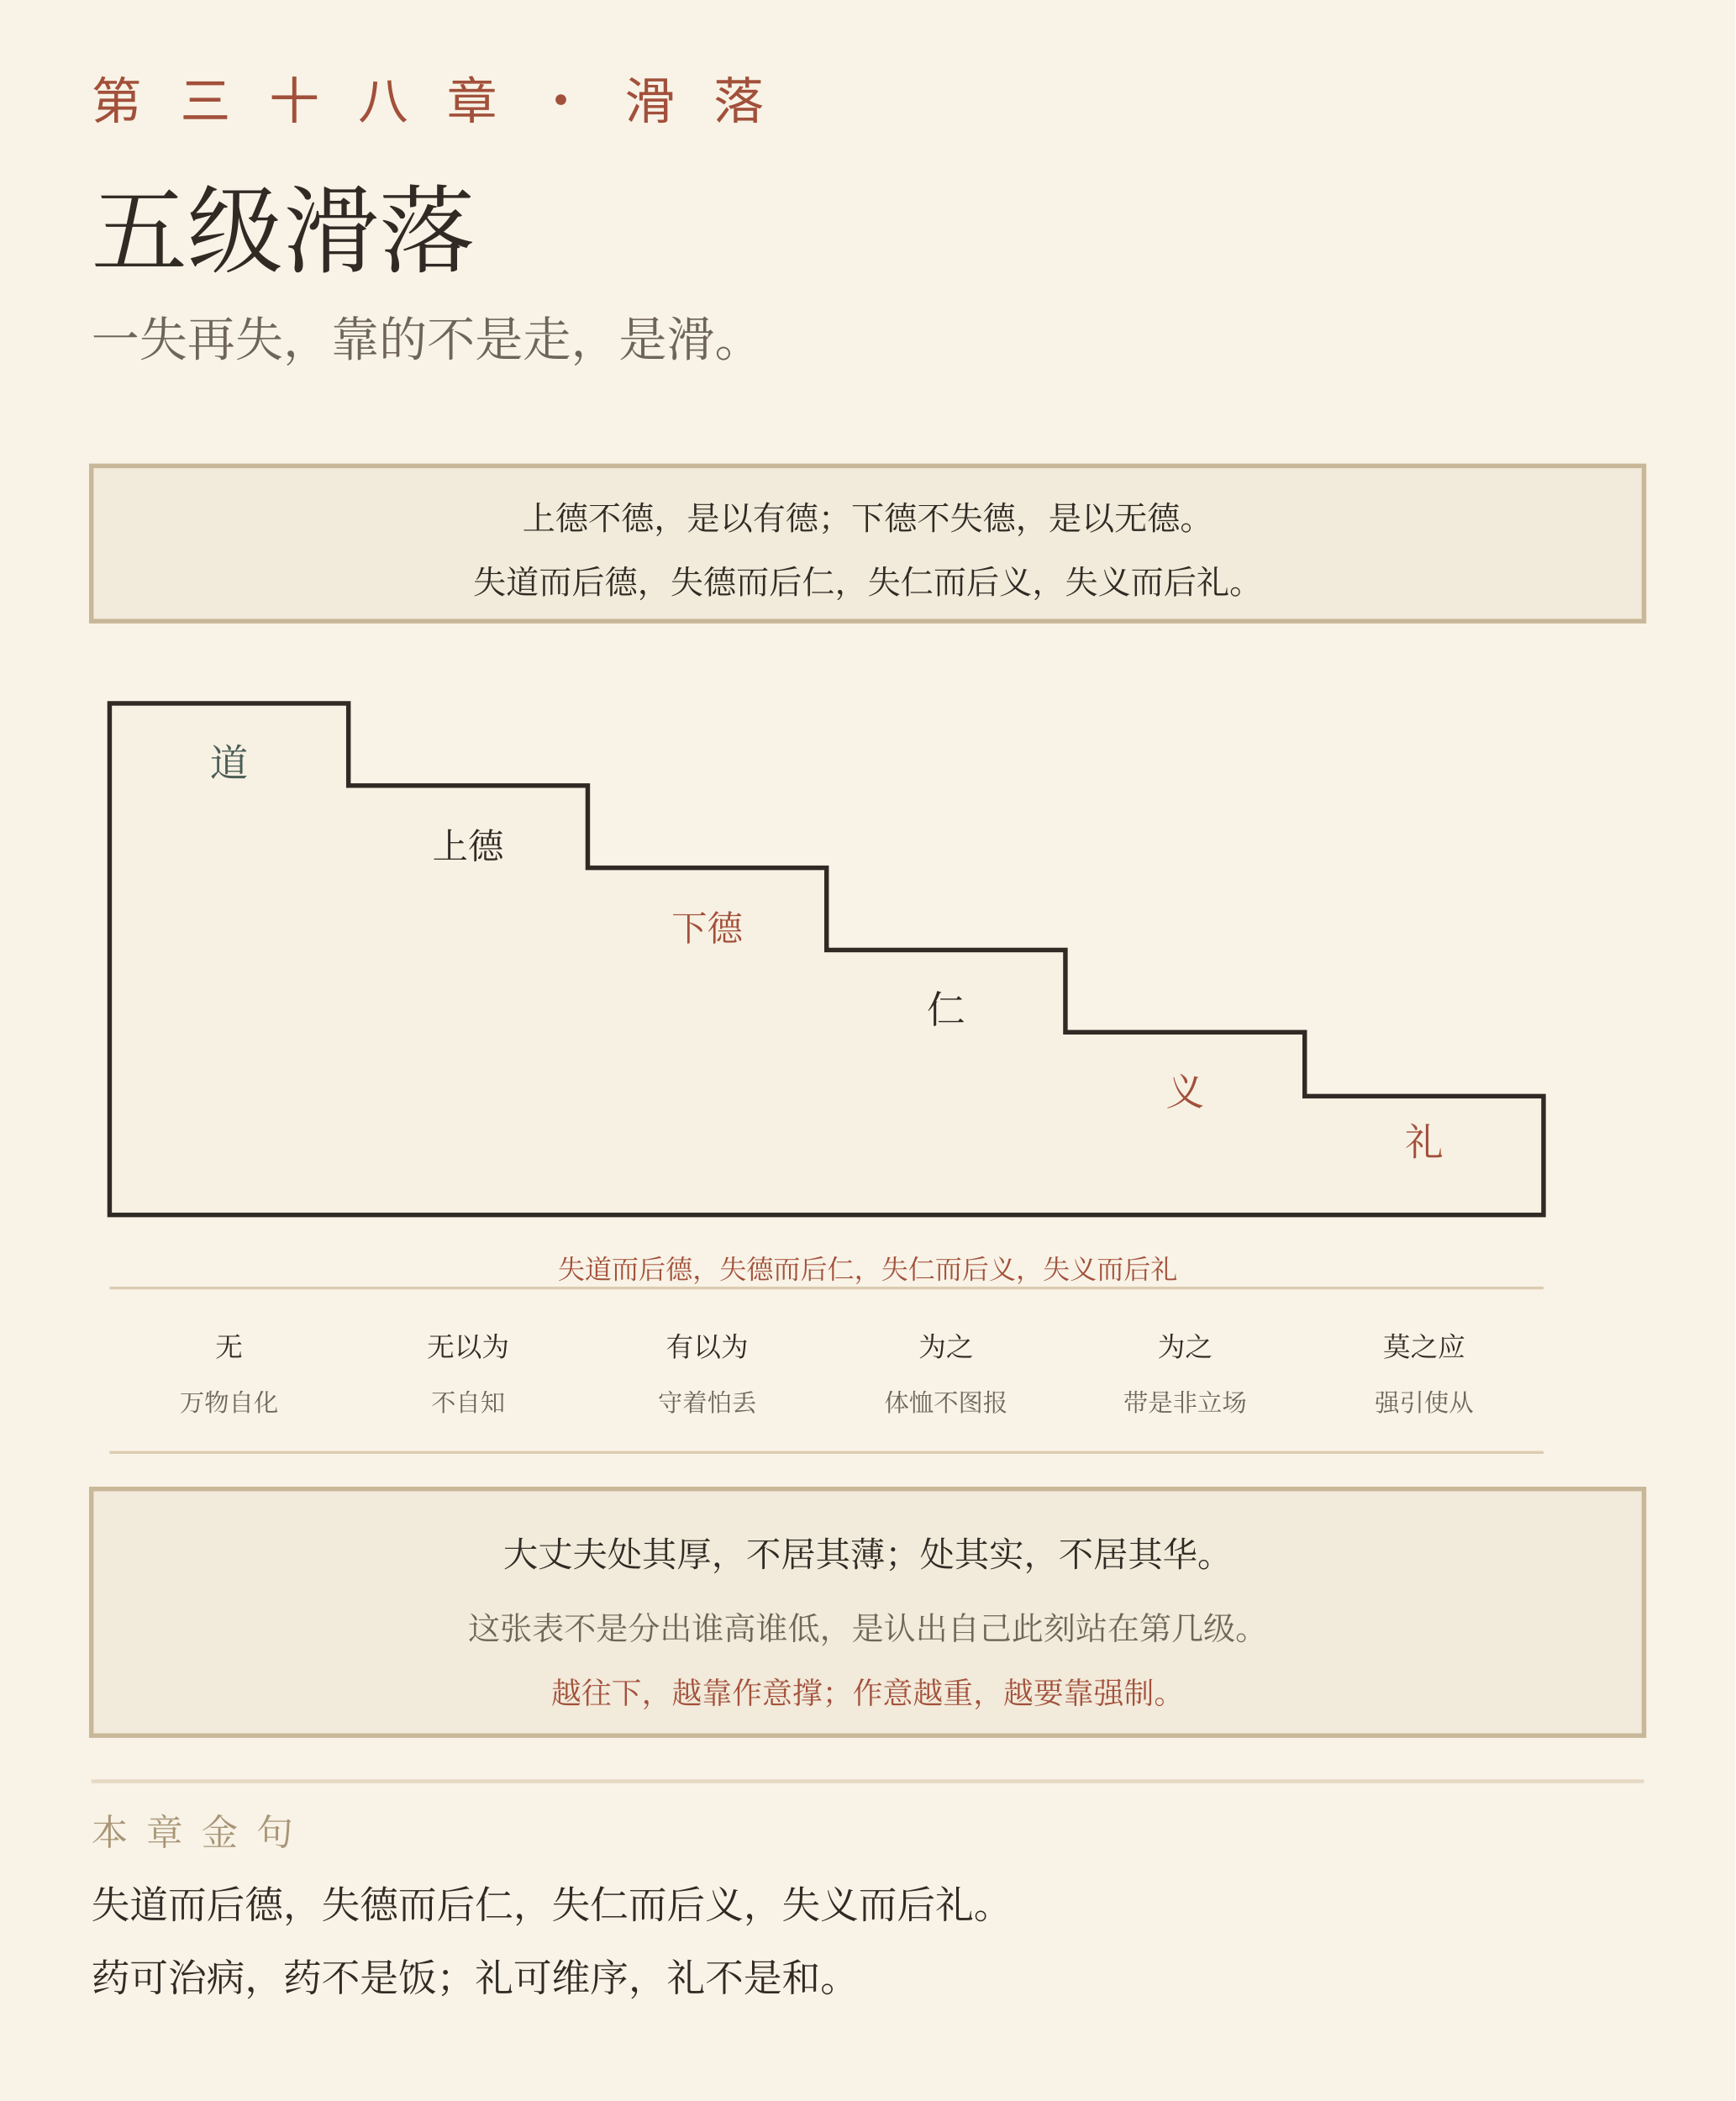
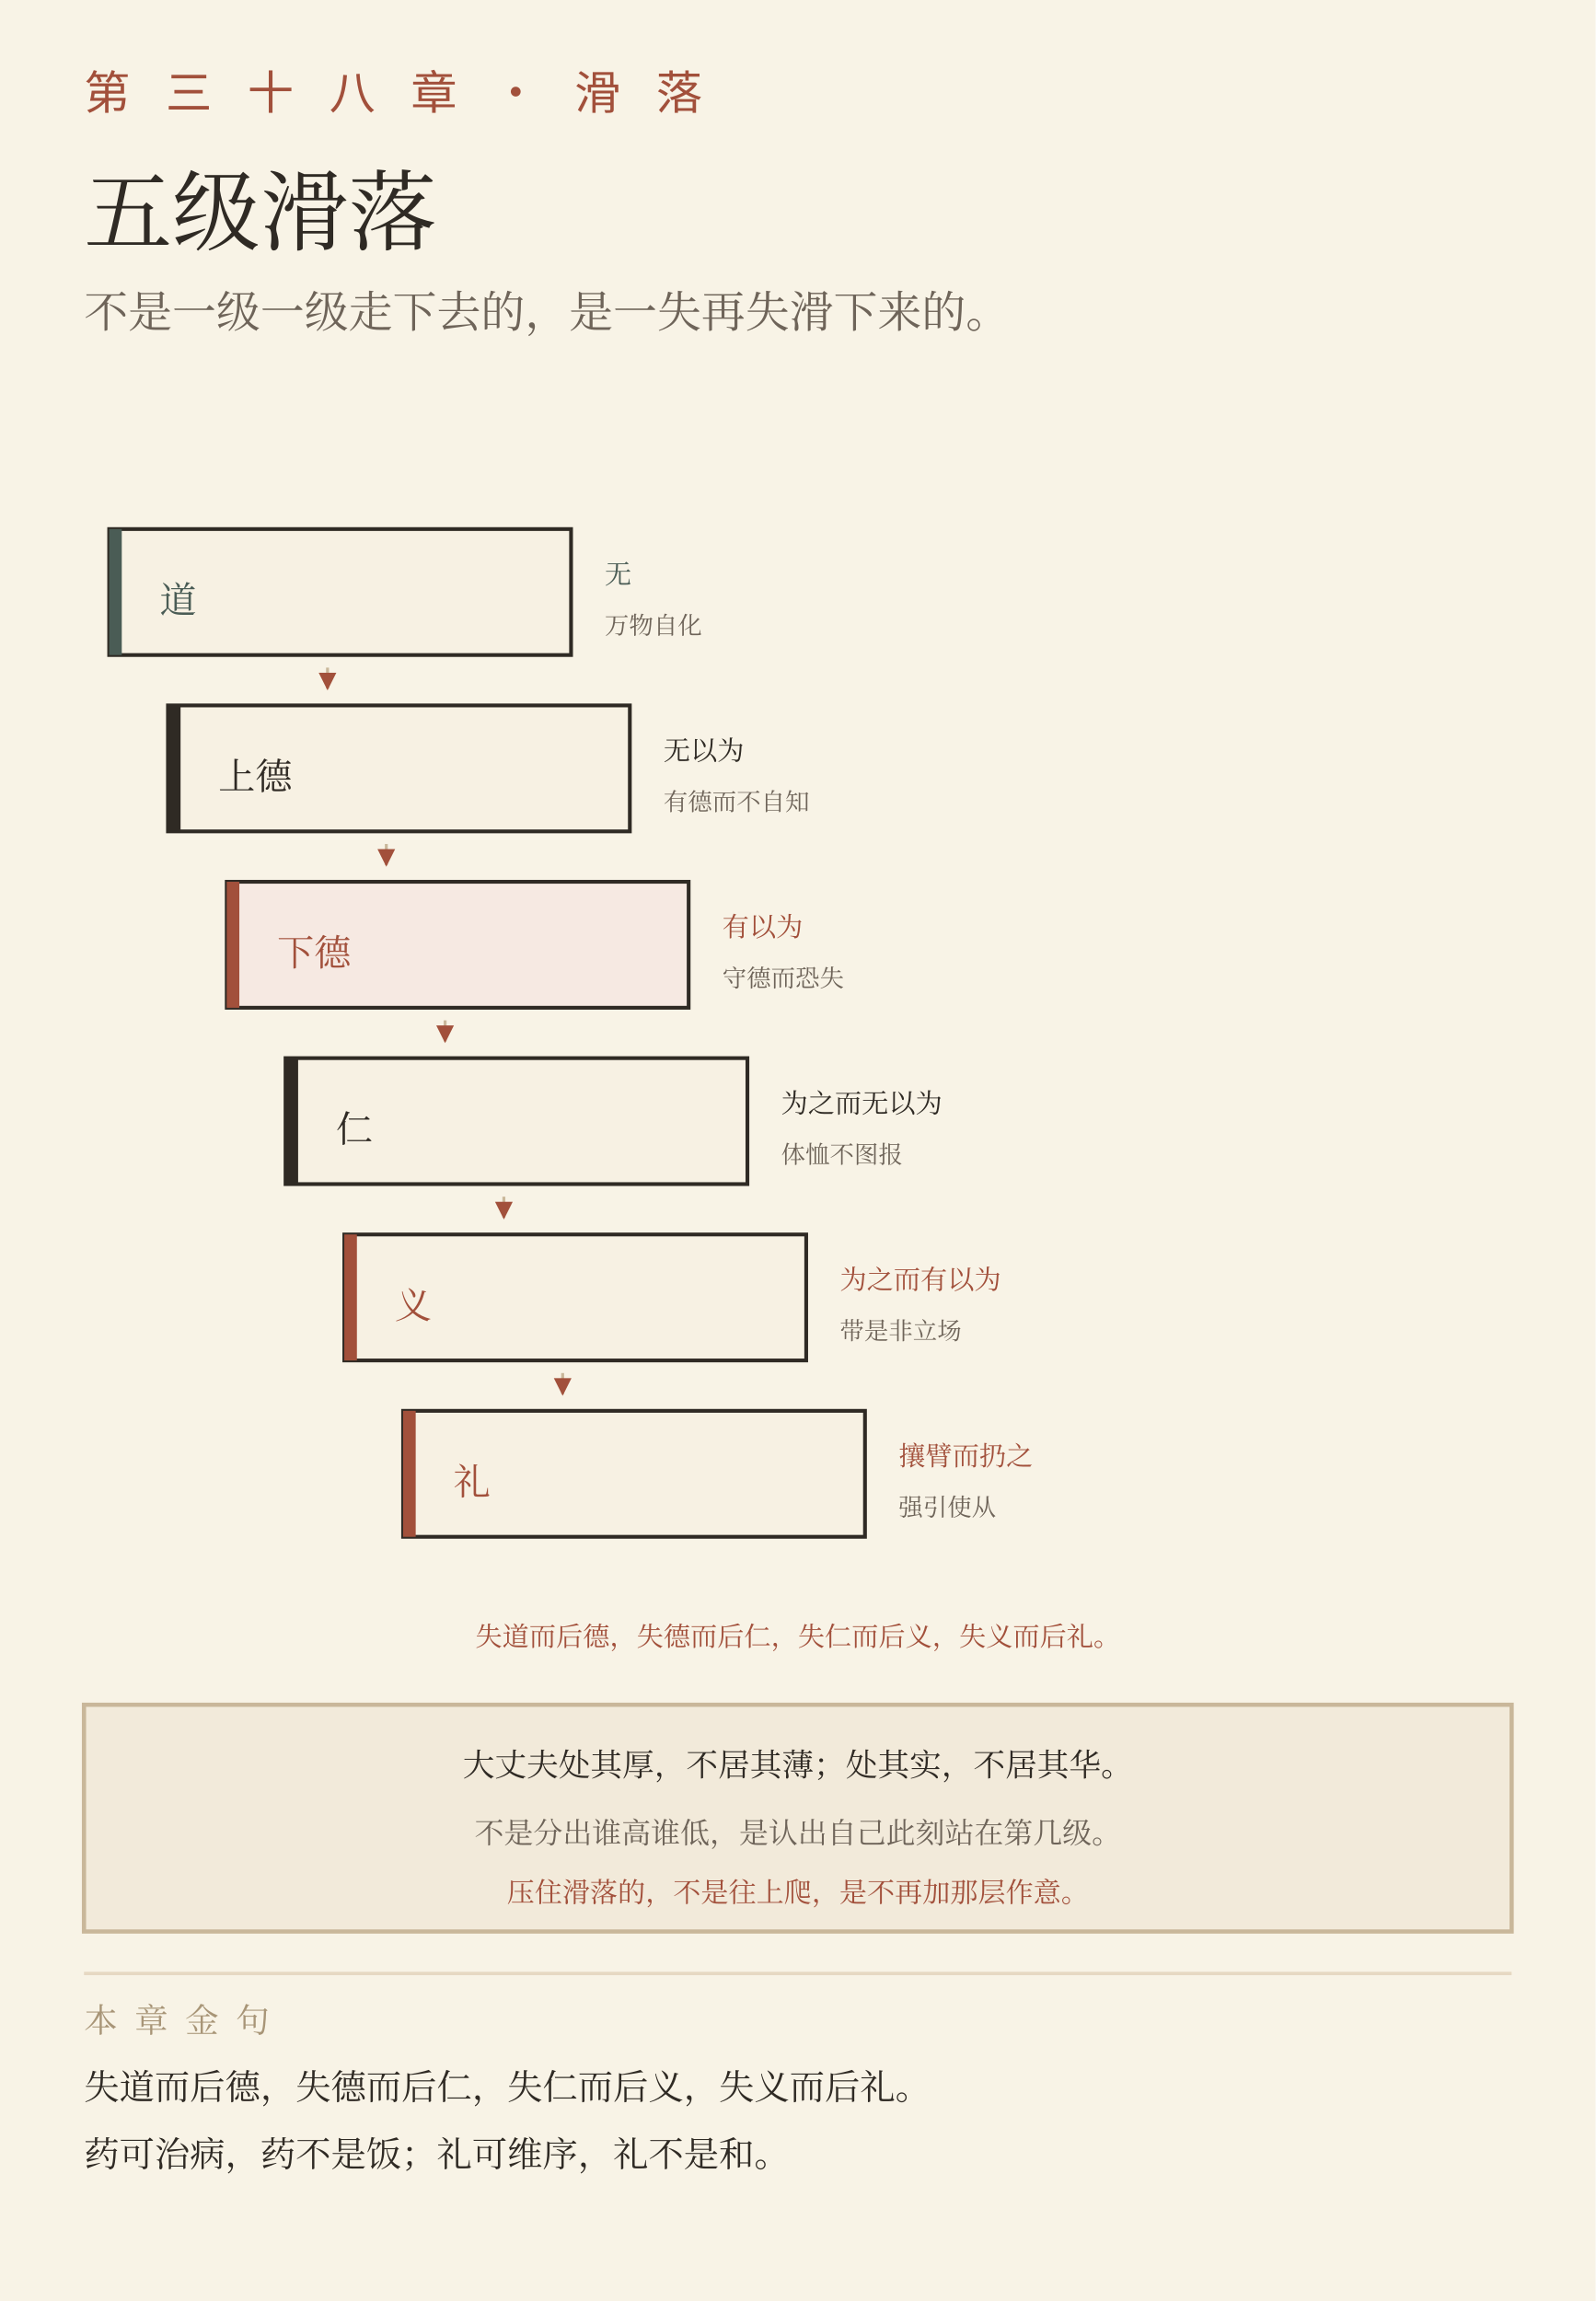
- <svg xmlns="http://www.w3.org/2000/svg" viewBox="0 0 380 460" role="img" aria-label="一级比一级低：不是台阶，是滑落" font-family="'Noto Serif CJK SC','Noto Serif SC','Songti SC',serif">
+ <svg xmlns="http://www.w3.org/2000/svg" viewBox="0 0 380 548" role="img" aria-label="越往下，越靠作意撑；作意越重，越要强制" font-family="'Noto Serif CJK SC','Noto Serif SC','Songti SC',serif">
  <defs>
    <marker id="arr" viewBox="0 0 10 10" refX="9" refY="5" markerWidth="6" markerHeight="6" orient="auto">
      <path d="M0 0 L10 5 L0 10 z" fill="#6E6459" />
    </marker>
    <marker id="arr2" viewBox="0 0 10 10" refX="9" refY="5" markerWidth="6" markerHeight="6" orient="auto">
      <path d="M0 0 L10 5 L0 10 z" fill="#4A5C55" />
    </marker>
    <marker id="arrL" viewBox="0 0 10 10" refX="1" refY="5" markerWidth="6" markerHeight="6" orient="auto">
      <path d="M10 0 L0 5 L10 10 z" fill="#4A5C55" />
    </marker>
    <marker id="arrS" viewBox="0 0 10 10" refX="9" refY="5" markerWidth="6" markerHeight="6" orient="auto">
      <path d="M0 0 L10 5 L0 10 z" fill="#A2503B" />
    </marker>
  </defs>
-   <rect x="0" y="0" width="380" height="460" fill="#F8F3E6" />
+   <rect x="0" y="0" width="380" height="548" fill="#F8F3E6" />
  <text x="20" y="26" font-size="11" fill="#A2503B" font-family="'Noto Sans CJK SC','Noto Sans SC',sans-serif" letter-spacing="3">第 三 十 八 章 · 滑 落</text>
  <text x="20" y="58" font-size="21" fill="#2F2A24">五级滑落</text>
-   <text x="20" y="78" font-size="10.5" fill="#6E6459">一失再失，靠的不是走，是滑。</text>
-   <rect x="20" y="102" width="340" height="34" fill="#F2EADA" stroke="#C9B79A" stroke-width="1.0" />
-   <text x="190" y="116" font-size="7.2" fill="#2F2A24" text-anchor="middle">上德不德，是以有德；下德不失德，是以无德。</text>
-   <text x="190" y="130" font-size="7.2" fill="#2F2A24" text-anchor="middle">失道而后德，失德而后仁，失仁而后义，失义而后礼。</text>
-   <path d="M24,154 L76.3,154 L76.3,172 L128.7,172 L128.7,190 L181,190 L181,208 L233.3,208 L233.3,226 L285.7,226 L285.7,240 L338,240 L338,266 L24,266 Z" fill="#F7F1E3" stroke="#2F2A24" stroke-width="1" />
-   <text x="50.15" y="170" font-size="8.4" fill="#4A5C55" text-anchor="middle">道</text>
-   <text x="102.5" y="188" font-size="7.8" fill="#2F2A24" text-anchor="middle">上德</text>
-   <text x="154.85" y="206" font-size="7.8" fill="#A2503B" text-anchor="middle">下德</text>
-   <text x="207.15" y="224" font-size="8.4" fill="#2F2A24" text-anchor="middle">仁</text>
-   <text x="259.5" y="242" font-size="8.4" fill="#A2503B" text-anchor="middle">义</text>
-   <text x="311.85" y="253" font-size="8.4" fill="#A2503B" text-anchor="middle">礼</text>
-   <text x="190" y="280" font-size="5.9" fill="#A2503B" text-anchor="middle">失道而后德，失德而后仁，失仁而后义，失义而后礼</text>
-   <line x1="24" y1="282" x2="338" y2="282" stroke="#DCCBB0" stroke-width="0.6" />
-   <text x="50.15" y="297" font-size="6.0" fill="#2F2A24" text-anchor="middle">无</text>
-   <text x="50.15" y="309" font-size="5.4" fill="#6E6459" text-anchor="middle">万物自化</text>
-   <text x="102.5" y="297" font-size="6.0" fill="#2F2A24" text-anchor="middle">无以为</text>
-   <text x="102.5" y="309" font-size="5.4" fill="#6E6459" text-anchor="middle">不自知</text>
-   <text x="154.85" y="297" font-size="6.0" fill="#2F2A24" text-anchor="middle">有以为</text>
-   <text x="154.85" y="309" font-size="5.4" fill="#6E6459" text-anchor="middle">守着怕丢</text>
-   <text x="207.15" y="297" font-size="6.0" fill="#2F2A24" text-anchor="middle">为之</text>
-   <text x="207.15" y="309" font-size="5.4" fill="#6E6459" text-anchor="middle">体恤不图报</text>
-   <text x="259.5" y="297" font-size="6.0" fill="#2F2A24" text-anchor="middle">为之</text>
-   <text x="259.5" y="309" font-size="5.4" fill="#6E6459" text-anchor="middle">带是非立场</text>
-   <text x="311.85" y="297" font-size="6.0" fill="#2F2A24" text-anchor="middle">莫之应</text>
-   <text x="311.85" y="309" font-size="5.4" fill="#6E6459" text-anchor="middle">强引使从</text>
-   <line x1="24" y1="318" x2="338" y2="318" stroke="#DCCBB0" stroke-width="0.6" />
-   <rect x="20" y="326" width="340" height="54" fill="#F2EADA" stroke="#C9B79A" stroke-width="1.0" />
-   <text x="190" y="343" font-size="7.6" fill="#2F2A24" text-anchor="middle">大丈夫处其厚，不居其薄；处其实，不居其华。</text>
-   <text x="190" y="359" font-size="7.0" fill="#6E6459" text-anchor="middle">这张表不是分出谁高谁低，是认出自己此刻站在第几级。</text>
-   <text x="190" y="373" font-size="6.6" fill="#A2503B" text-anchor="middle">越往下，越靠作意撑；作意越重，越要靠强制。</text>
-   <line x1="20" y1="390" x2="360" y2="390" stroke="#E6D8C2" stroke-width="0.8" />
-   <text x="20" y="404" font-size="8.0" fill="#A89577" letter-spacing="1">本 章 金 句</text>
-   <text x="20" y="420" font-size="8.4" fill="#2F2A24">失道而后德，失德而后仁，失仁而后义，失义而后礼。</text>
-   <text x="20" y="436" font-size="8.4" fill="#2F2A24">药可治病，药不是饭；礼可维序，礼不是和。</text>
+   <text x="20" y="78" font-size="10.5" fill="#6E6459">不是一级一级走下去的，是一失再失滑下来的。</text>
+   <rect x="26" y="126" width="110" height="30" fill="#F7F1E3" stroke="#2F2A24" stroke-width="0.9" />
+   <rect x="26" y="126" width="3" height="30" fill="#4A5C55" />
+   <text x="38" y="146" font-size="8.8" fill="#4A5C55">道</text>
+   <text x="144" y="139" font-size="6.4" fill="#4A5C55">无</text>
+   <text x="144" y="151" font-size="5.8" fill="#6E6459">万物自化</text>
+   <line x1="78" y1="159" x2="78" y2="164" stroke="#C9B79A" stroke-width="0.7" marker-end="url(#arrS)" />
+   <rect x="40" y="168" width="110" height="30" fill="#F7F1E3" stroke="#2F2A24" stroke-width="0.9" />
+   <rect x="40" y="168" width="3" height="30" fill="#2F2A24" />
+   <text x="52" y="188" font-size="8.8" fill="#2F2A24">上德</text>
+   <text x="158" y="181" font-size="6.4" fill="#2F2A24">无以为</text>
+   <text x="158" y="193" font-size="5.8" fill="#6E6459">有德而不自知</text>
+   <line x1="92" y1="201" x2="92" y2="206" stroke="#C9B79A" stroke-width="0.7" marker-end="url(#arrS)" />
+   <rect x="54" y="210" width="110" height="30" fill="#F6E9E2" stroke="#2F2A24" stroke-width="0.9" />
+   <rect x="54" y="210" width="3" height="30" fill="#A2503B" />
+   <text x="66" y="230" font-size="8.8" fill="#A2503B">下德</text>
+   <text x="172" y="223" font-size="6.4" fill="#A2503B">有以为</text>
+   <text x="172" y="235" font-size="5.8" fill="#6E6459">守德而恐失</text>
+   <line x1="106" y1="243" x2="106" y2="248" stroke="#C9B79A" stroke-width="0.7" marker-end="url(#arrS)" />
+   <rect x="68" y="252" width="110" height="30" fill="#F7F1E3" stroke="#2F2A24" stroke-width="0.9" />
+   <rect x="68" y="252" width="3" height="30" fill="#2F2A24" />
+   <text x="80" y="272" font-size="8.8" fill="#2F2A24">仁</text>
+   <text x="186" y="265" font-size="6.4" fill="#2F2A24">为之而无以为</text>
+   <text x="186" y="277" font-size="5.8" fill="#6E6459">体恤不图报</text>
+   <line x1="120" y1="285" x2="120" y2="290" stroke="#C9B79A" stroke-width="0.7" marker-end="url(#arrS)" />
+   <rect x="82" y="294" width="110" height="30" fill="#F7F1E3" stroke="#2F2A24" stroke-width="0.9" />
+   <rect x="82" y="294" width="3" height="30" fill="#A2503B" />
+   <text x="94" y="314" font-size="8.8" fill="#A2503B">义</text>
+   <text x="200" y="307" font-size="6.4" fill="#A2503B">为之而有以为</text>
+   <text x="200" y="319" font-size="5.8" fill="#6E6459">带是非立场</text>
+   <line x1="134" y1="327" x2="134" y2="332" stroke="#C9B79A" stroke-width="0.7" marker-end="url(#arrS)" />
+   <rect x="96" y="336" width="110" height="30" fill="#F7F1E3" stroke="#2F2A24" stroke-width="0.9" />
+   <rect x="96" y="336" width="3" height="30" fill="#A2503B" />
+   <text x="108" y="356" font-size="8.8" fill="#A2503B">礼</text>
+   <text x="214" y="349" font-size="6.4" fill="#A2503B">攘臂而扔之</text>
+   <text x="214" y="361" font-size="5.8" fill="#6E6459">强引使从</text>
+   <text x="190" y="392" font-size="6.4" fill="#A2503B" text-anchor="middle">失道而后德，失德而后仁，失仁而后义，失义而后礼。</text>
+   <rect x="20" y="406" width="340" height="54" fill="#F2EADA" stroke="#C9B79A" stroke-width="1.0" />
+   <text x="190" y="423" font-size="7.6" fill="#2F2A24" text-anchor="middle">大丈夫处其厚，不居其薄；处其实，不居其华。</text>
+   <text x="190" y="439" font-size="7.0" fill="#6E6459" text-anchor="middle">不是分出谁高谁低，是认出自己此刻站在第几级。</text>
+   <text x="190" y="453" font-size="6.6" fill="#A2503B" text-anchor="middle">压住滑落的，不是往上爬，是不再加那层作意。</text>
+   <line x1="20" y1="470" x2="360" y2="470" stroke="#E6D8C2" stroke-width="0.8" />
+   <text x="20" y="484" font-size="8.0" fill="#A89577" letter-spacing="1">本 章 金 句</text>
+   <text x="20" y="500" font-size="8.4" fill="#2F2A24">失道而后德，失德而后仁，失仁而后义，失义而后礼。</text>
+   <text x="20" y="516" font-size="8.4" fill="#2F2A24">药可治病，药不是饭；礼可维序，礼不是和。</text>
</svg>
